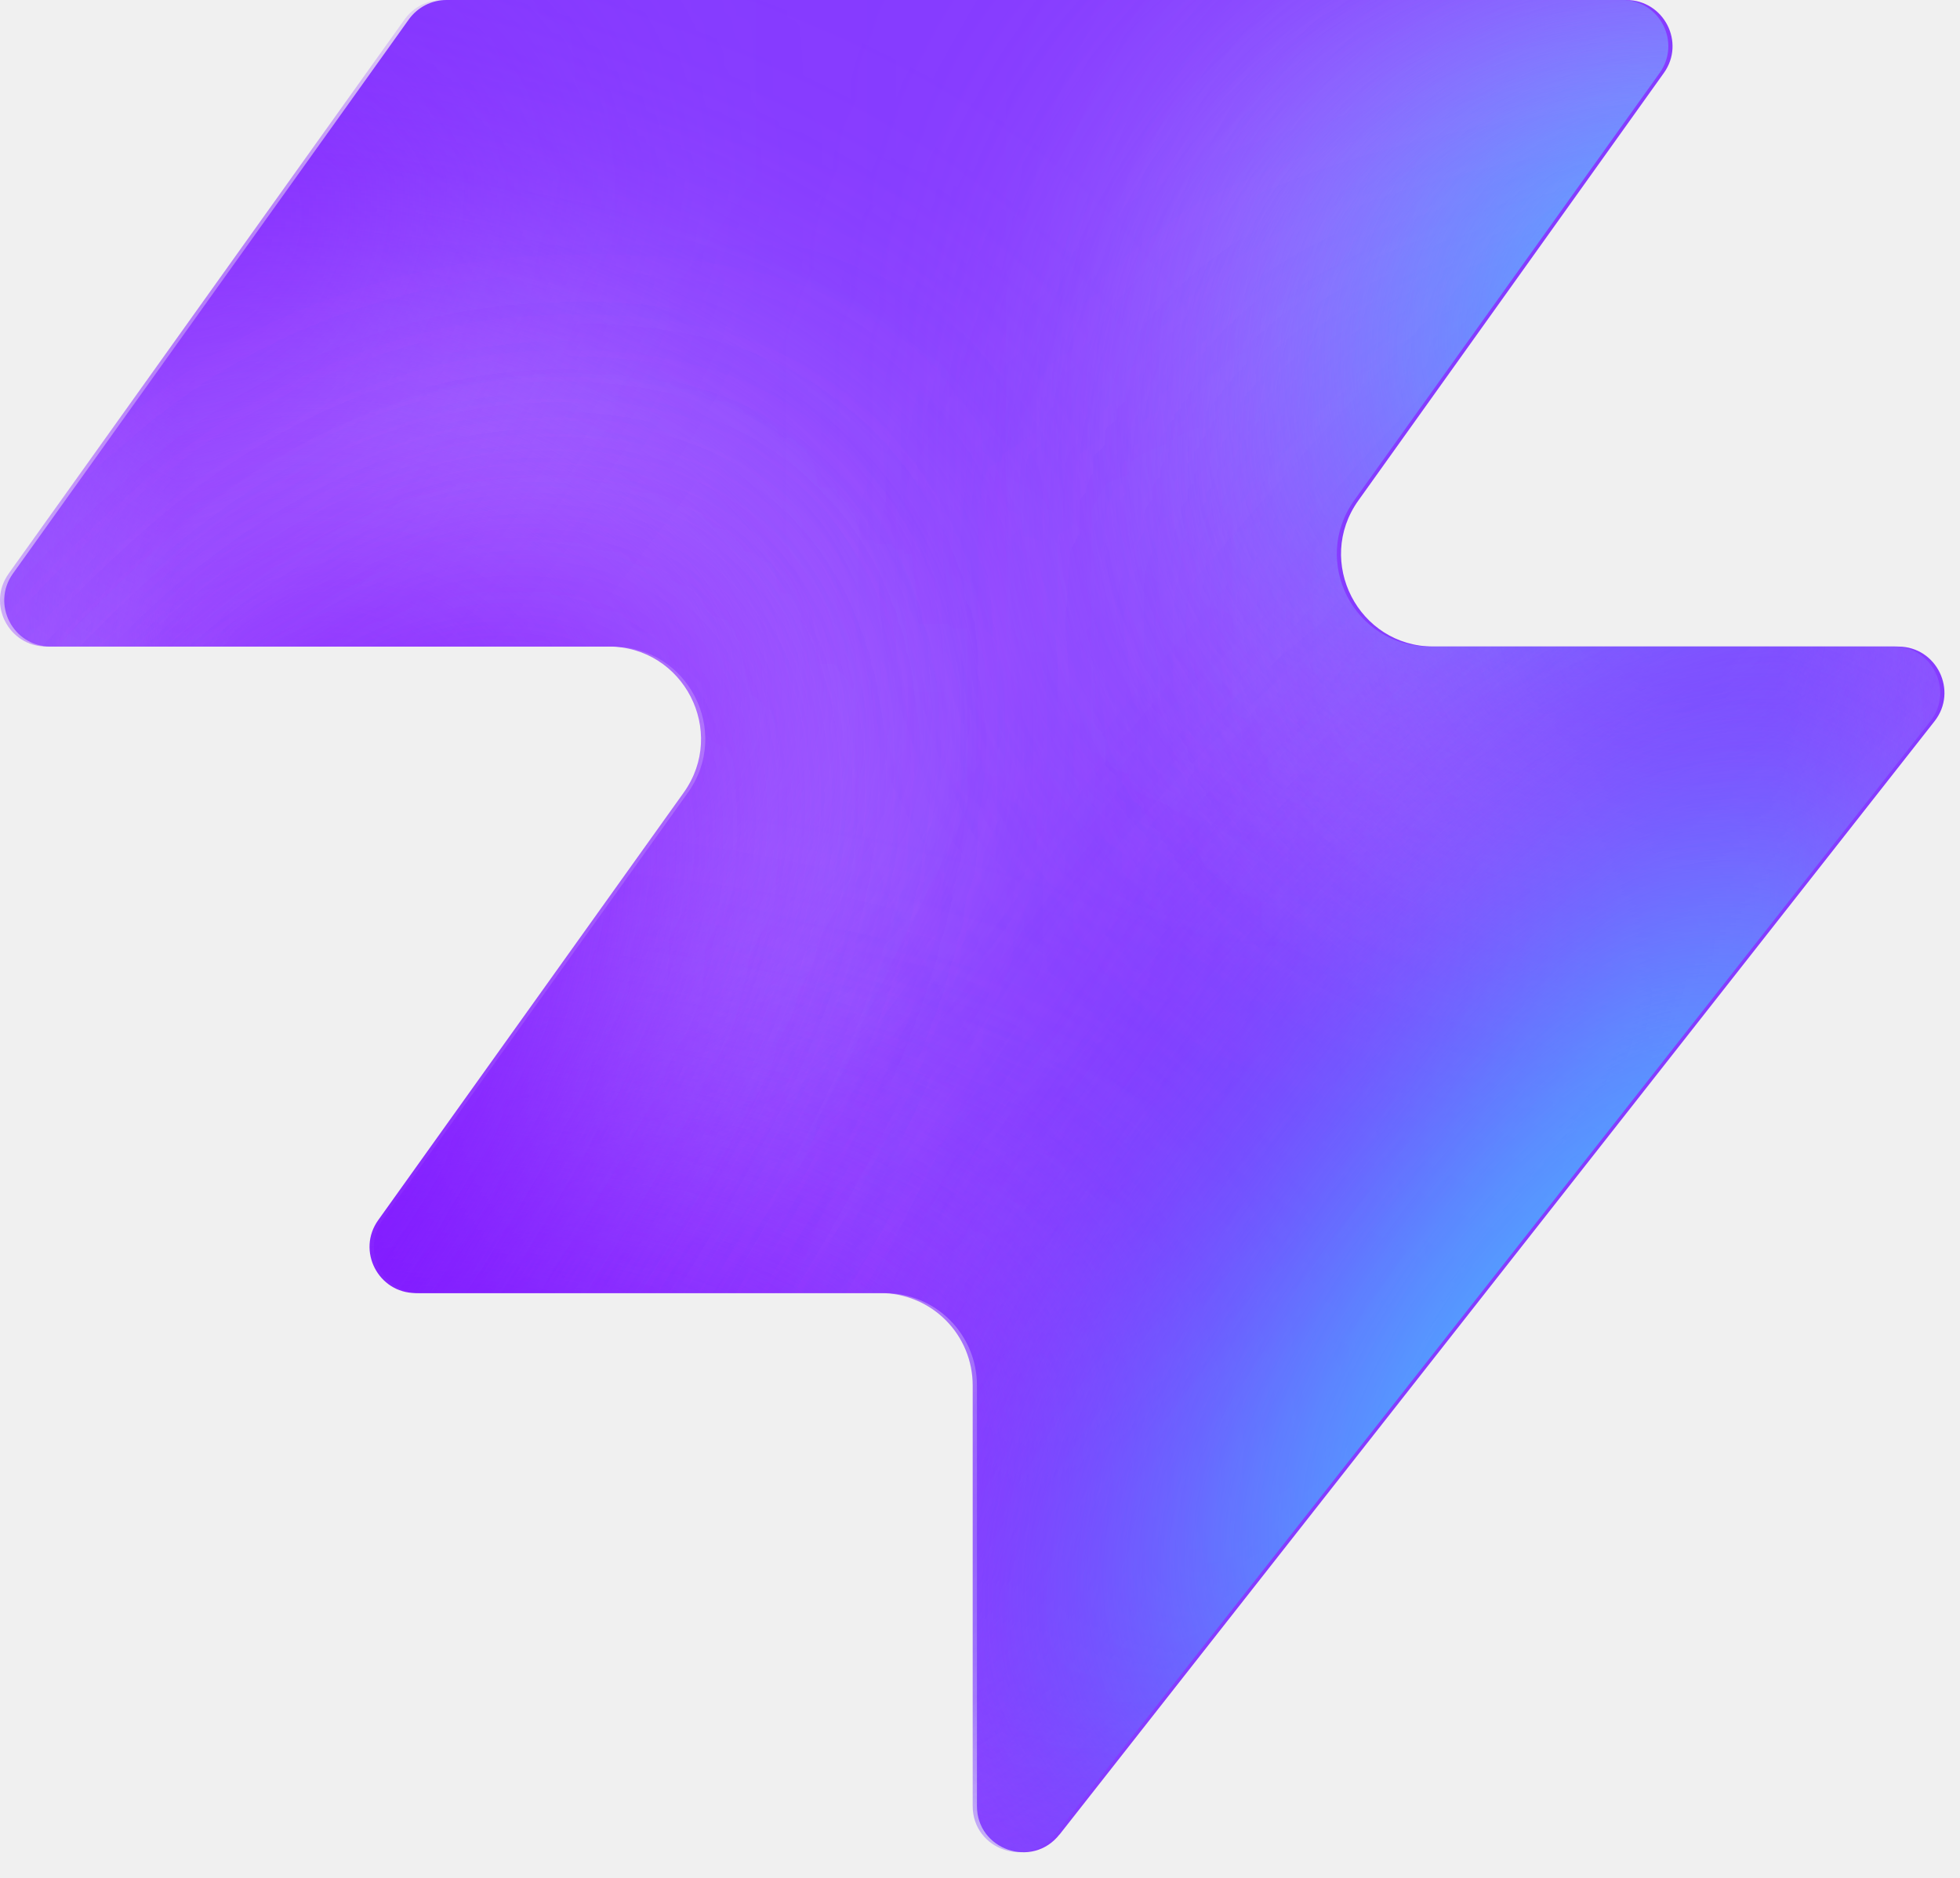
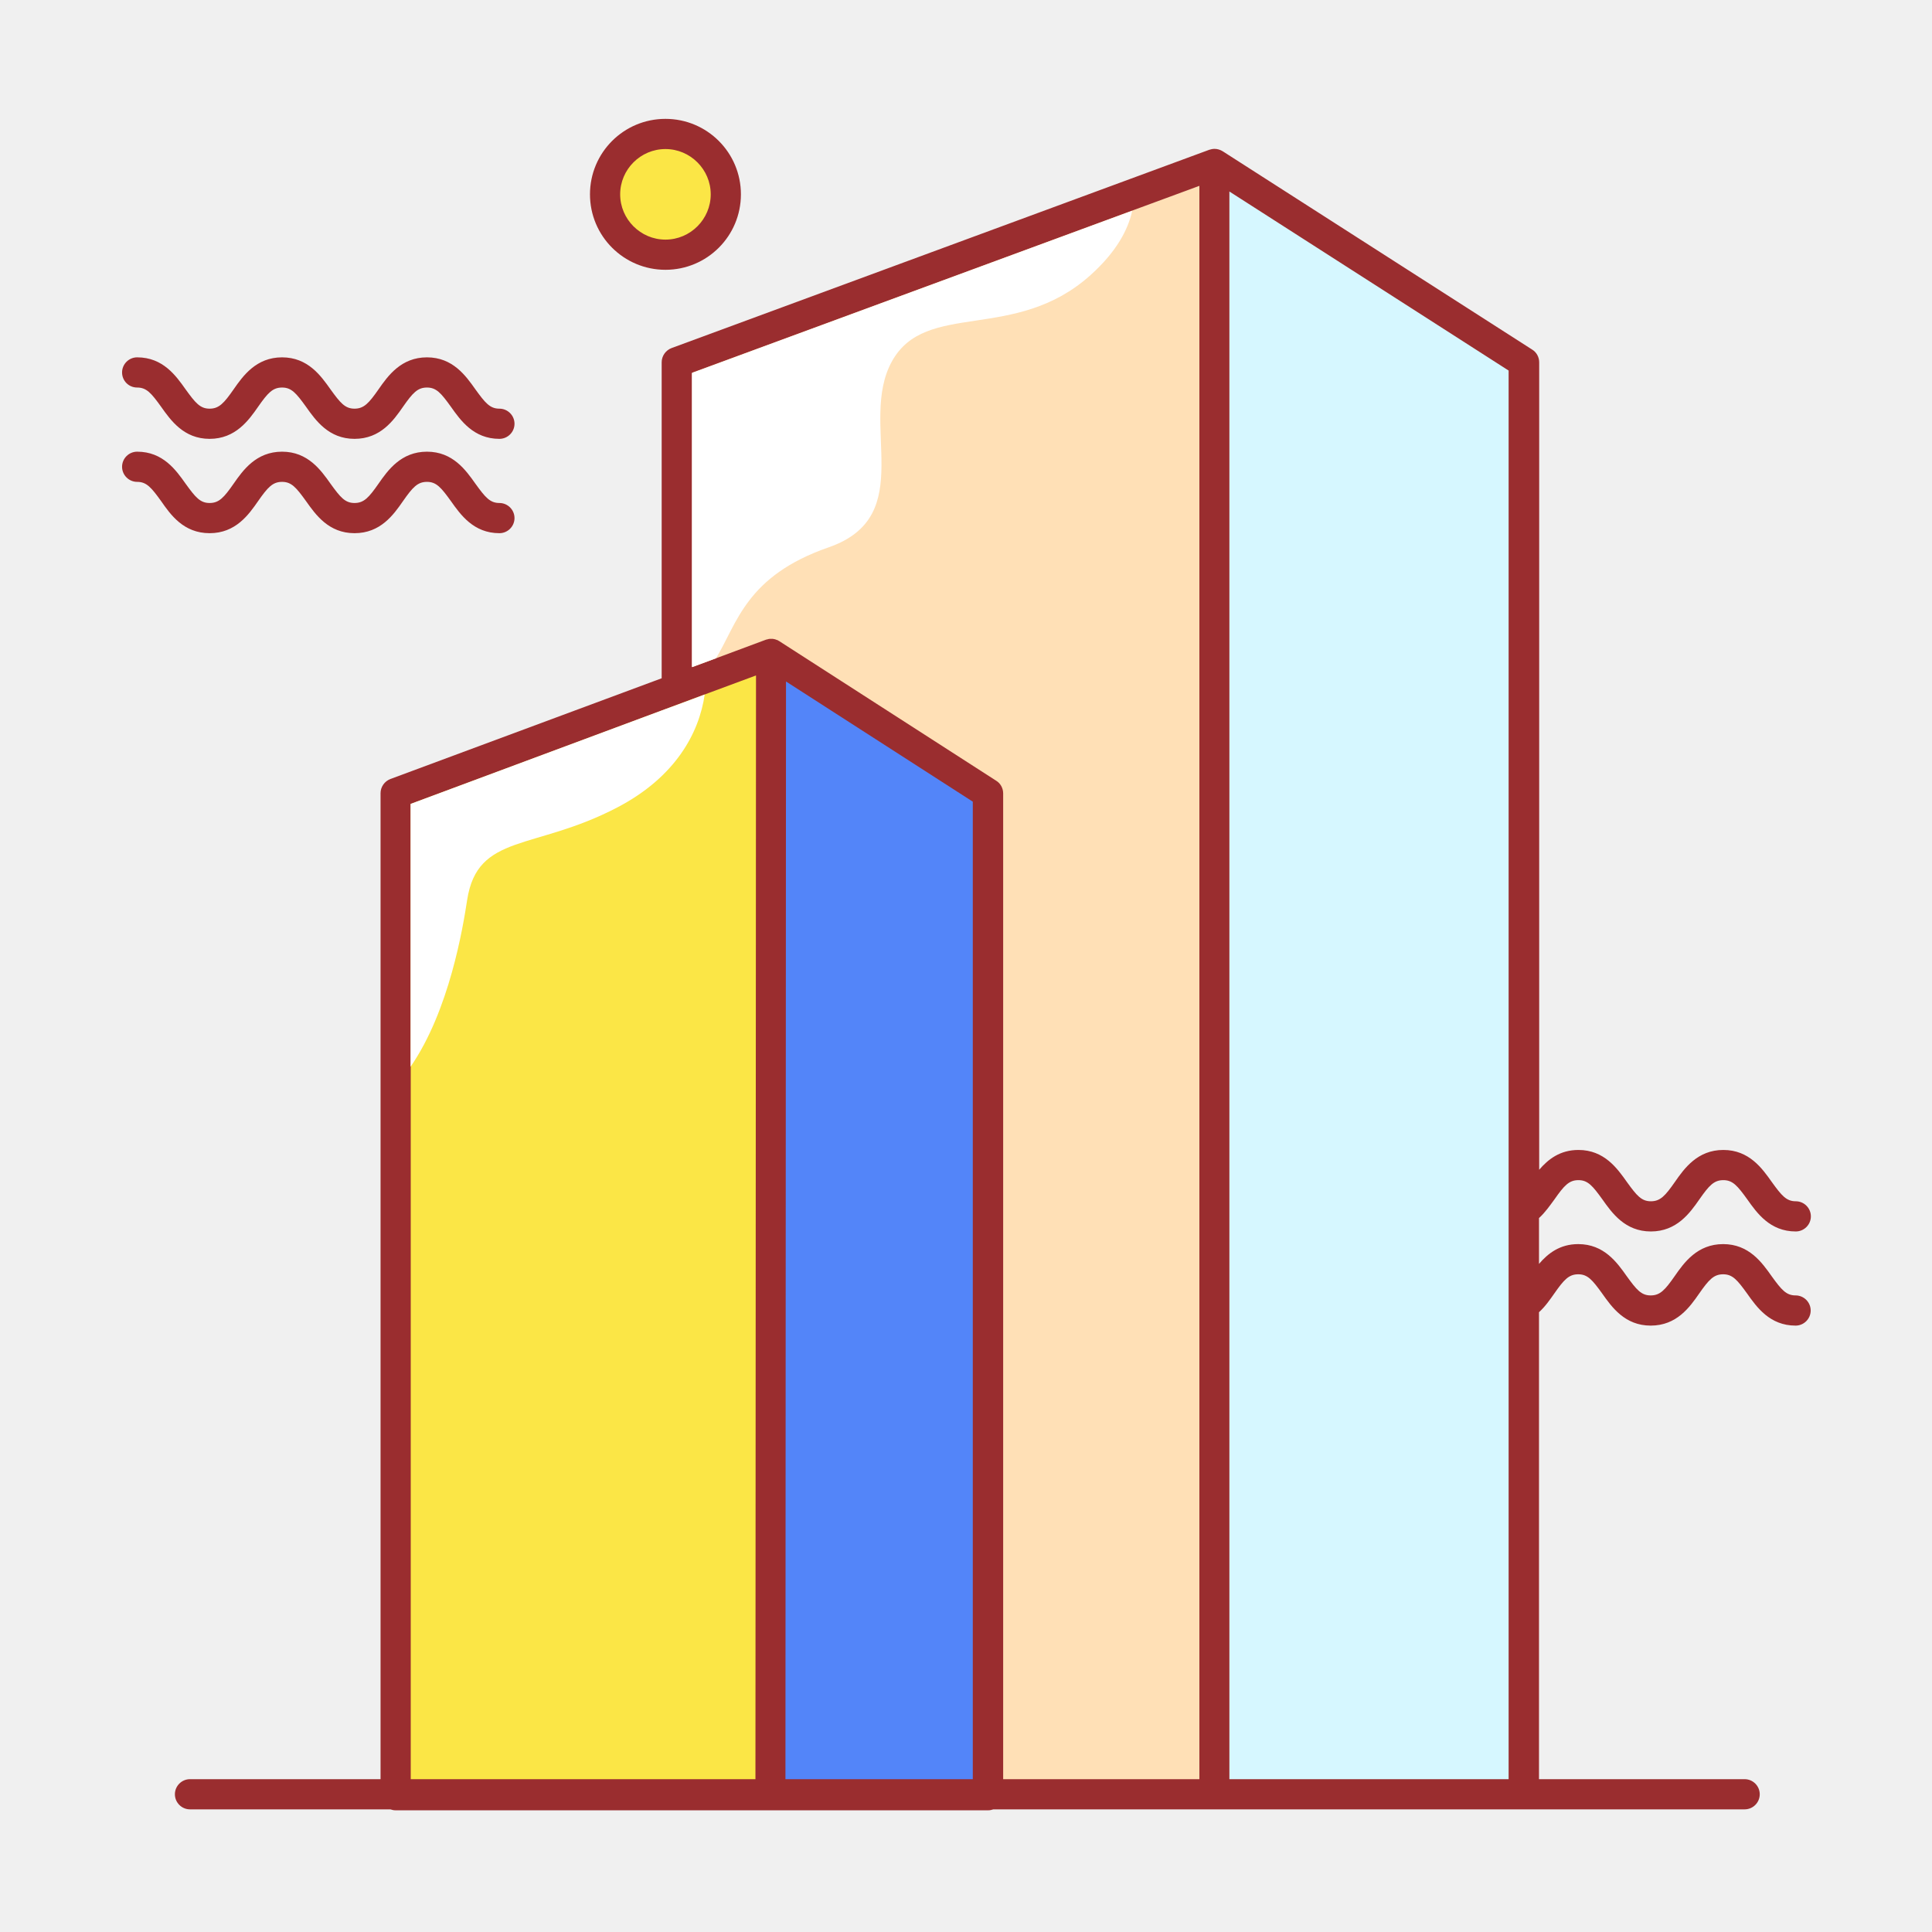
- <svg xmlns="http://www.w3.org/2000/svg" width="48" height="46" fill="none" viewBox="0 0 48 46">
-   <path fill="#863bff" d="M25.946 44.938c-.664.845-2.021.375-2.021-.698V33.937a2.26 2.26 0 0 0-2.262-2.262H10.287c-.92 0-1.456-1.04-.92-1.788l7.48-10.471c1.07-1.497 0-3.578-1.842-3.578H1.237c-.92 0-1.456-1.04-.92-1.788L10.013.474c.214-.297.556-.474.92-.474h28.894c.92 0 1.456 1.04.92 1.788l-7.48 10.471c-1.07 1.498 0 3.579 1.842 3.579h11.377c.943 0 1.473 1.088.89 1.83L25.947 44.94z" style="fill:#863bff;fill:color(display-p3 .525 .23 1);fill-opacity:1" />
-   <mask id="a" width="48" height="46" x="0" y="0" maskUnits="userSpaceOnUse" style="mask-type:alpha">
-     <path fill="#000" d="M25.842 44.938c-.664.844-2.021.375-2.021-.698V33.937a2.26 2.26 0 0 0-2.262-2.262H10.183c-.92 0-1.456-1.04-.92-1.788l7.48-10.471c1.07-1.498 0-3.579-1.842-3.579H1.133c-.92 0-1.456-1.04-.92-1.787L9.91.473c.214-.297.556-.474.92-.474h28.894c.92 0 1.456 1.04.92 1.788l-7.48 10.471c-1.07 1.498 0 3.578 1.842 3.578h11.377c.943 0 1.473 1.088.89 1.832L25.843 44.94z" style="fill:#000;fill-opacity:1" />
-   </mask>
-   <g mask="url(#a)">
-     <g filter="url(#b)">
-       <ellipse cx="5.508" cy="14.704" fill="#ede6ff" rx="5.508" ry="14.704" style="fill:#ede6ff;fill:color(display-p3 .927 .903 1);fill-opacity:1" transform="matrix(.00324 1 1 -.00324 -4.47 31.516)" />
-     </g>
-     <g filter="url(#c)">
-       <ellipse cx="10.399" cy="29.851" fill="#ede6ff" rx="10.399" ry="29.851" style="fill:#ede6ff;fill:color(display-p3 .927 .903 1);fill-opacity:1" transform="matrix(.00324 1 1 -.00324 -39.328 7.883)" />
-     </g>
-     <g filter="url(#d)">
-       <ellipse cx="5.508" cy="30.487" fill="#7e14ff" rx="5.508" ry="30.487" style="fill:#7e14ff;fill:color(display-p3 .492 .077 1);fill-opacity:1" transform="rotate(89.814 -25.913 -14.639)scale(1 -1)" />
-     </g>
-     <g filter="url(#e)">
-       <ellipse cx="5.508" cy="30.599" fill="#7e14ff" rx="5.508" ry="30.599" style="fill:#7e14ff;fill:color(display-p3 .492 .077 1);fill-opacity:1" transform="rotate(89.814 -32.644 -3.334)scale(1 -1)" />
-     </g>
-     <g filter="url(#f)">
-       <ellipse cx="5.508" cy="30.599" fill="#7e14ff" rx="5.508" ry="30.599" style="fill:#7e14ff;fill:color(display-p3 .492 .077 1);fill-opacity:1" transform="matrix(.00324 1 1 -.00324 -34.34 30.47)" />
-     </g>
-     <g filter="url(#g)">
-       <ellipse cx="14.072" cy="22.078" fill="#ede6ff" rx="14.072" ry="22.078" style="fill:#ede6ff;fill:color(display-p3 .927 .903 1);fill-opacity:1" transform="rotate(93.35 24.506 48.493)scale(-1 1)" />
-     </g>
-     <g filter="url(#h)">
-       <ellipse cx="3.47" cy="21.501" fill="#7e14ff" rx="3.47" ry="21.501" style="fill:#7e14ff;fill:color(display-p3 .492 .077 1);fill-opacity:1" transform="rotate(89.009 28.708 47.59)scale(-1 1)" />
-     </g>
-     <g filter="url(#i)">
-       <ellipse cx="3.47" cy="21.501" fill="#7e14ff" rx="3.47" ry="21.501" style="fill:#7e14ff;fill:color(display-p3 .492 .077 1);fill-opacity:1" transform="rotate(89.009 28.708 47.59)scale(-1 1)" />
-     </g>
-     <g filter="url(#j)">
-       <ellipse cx=".387" cy="8.972" fill="#7e14ff" rx="4.407" ry="29.108" style="fill:#7e14ff;fill:color(display-p3 .492 .077 1);fill-opacity:1" transform="rotate(39.51 .387 8.972)" />
-     </g>
-     <g filter="url(#k)">
-       <ellipse cx="47.523" cy="-6.092" fill="#7e14ff" rx="4.407" ry="29.108" style="fill:#7e14ff;fill:color(display-p3 .492 .077 1);fill-opacity:1" transform="rotate(37.892 47.523 -6.092)" />
-     </g>
-     <g filter="url(#l)">
-       <ellipse cx="41.412" cy="6.333" fill="#47bfff" rx="5.971" ry="9.665" style="fill:#47bfff;fill:color(display-p3 .28 .748 1);fill-opacity:1" transform="rotate(37.892 41.412 6.333)" />
-     </g>
-     <g filter="url(#m)">
-       <ellipse cx="-1.879" cy="38.332" fill="#7e14ff" rx="4.407" ry="29.108" style="fill:#7e14ff;fill:color(display-p3 .492 .077 1);fill-opacity:1" transform="rotate(37.892 -1.88 38.332)" />
-     </g>
-     <g filter="url(#n)">
-       <ellipse cx="-1.879" cy="38.332" fill="#7e14ff" rx="4.407" ry="29.108" style="fill:#7e14ff;fill:color(display-p3 .492 .077 1);fill-opacity:1" transform="rotate(37.892 -1.88 38.332)" />
-     </g>
-     <g filter="url(#o)">
-       <ellipse cx="35.651" cy="29.907" fill="#7e14ff" rx="4.407" ry="29.108" style="fill:#7e14ff;fill:color(display-p3 .492 .077 1);fill-opacity:1" transform="rotate(37.892 35.651 29.907)" />
-     </g>
-     <g filter="url(#p)">
-       <ellipse cx="38.418" cy="32.4" fill="#47bfff" rx="5.971" ry="15.297" style="fill:#47bfff;fill:color(display-p3 .28 .748 1);fill-opacity:1" transform="rotate(37.892 38.418 32.4)" />
-     </g>
+ <svg xmlns="http://www.w3.org/2000/svg" width="800px" height="800px" viewBox="0 0 1024 1024" class="icon" version="1.1" fill="#000000">
+   <g id="SVGRepo_bgCarrier" stroke-width="0" />
+   <g id="SVGRepo_tracerCarrier" stroke-linecap="round" stroke-linejoin="round" />
+   <g id="SVGRepo_iconCarrier">
+     <path d="M352.7 103m-32 0a32 32 0 1 0 64 0 32 32 0 1 0-64 0Z" fill="#fbe646" />
+     <path d="M807.7 951h-449V192L643.8 87l163.9 105z" fill="#d6f7ff" />
+     <path d="M643.7 951h-285V192l285-105z" fill="#FFE0B6" />
+     <path d="M523.7 951.5h-314v-531l199-74 115 74z" fill="#5385f9" />
+     <path d="M408.4 951.5H209.7V420.4l199-73.9z" fill="#fbe646" />
+     <path d="M951.7 686.6c-5 0-7.5-3-12.7-10.2-5.1-7.2-12-17-25.7-17s-20.7 9.8-25.7 17c-5.1 7.3-7.7 10.2-12.7 10.2-5 0-7.5-3-12.7-10.2-5.1-7.2-12-17-25.7-17-9.8 0-16.1 5-20.8 10.5v-24.3c3.4-3.1 5.9-6.8 8.2-9.9 5.1-7.3 7.7-10.2 12.7-10.2 5 0 7.5 3 12.7 10.2 5.1 7.2 12 17 25.7 17s20.7-9.8 25.7-17c5.1-7.3 7.7-10.2 12.7-10.2s7.5 3 12.7 10.2c5.1 7.2 12 17 25.7 17 4.4 0 8-3.6 8-8s-3.6-8-8-8c-5 0-7.5-3-12.7-10.2-5.1-7.2-12-17-25.7-17s-20.7 9.8-25.7 17c-5.1 7.3-7.7 10.2-12.7 10.2-5 0-7.5-3-12.7-10.2-5.1-7.2-12-17-25.7-17-9.8 0-16.1 5-20.8 10.5V192c0-2.7-1.4-5.3-3.7-6.7l-164-105.1c-1.3-0.8-2.8-1.3-4.3-1.3h-0.1c-0.9 0-1.9 0.2-2.8 0.5l-285 105.1c-3.1 1.2-5.2 4.2-5.2 7.5v167.5l-143.8 53.4c-3.1 1.2-5.2 4.2-5.2 7.5V943h-101c-4.4 0-8 3.6-8 8s3.6 8 8 8h106.2c0.9 0.3 1.8 0.5 2.8 0.5h314c1 0 1.9-0.2 2.8-0.5h398.2c4.4 0 8-3.6 8-8s-3.6-8-8-8h-109V695.5c3.4-3.1 5.9-6.8 8.1-9.9 5.1-7.3 7.7-10.2 12.7-10.2s7.5 3 12.7 10.2c5.1 7.2 12 17 25.7 17 13.8 0 20.7-9.8 25.7-17 5.1-7.3 7.7-10.2 12.7-10.2 5 0 7.5 3 12.7 10.2 5.1 7.2 12 17 25.7 17 4.4 0 8-3.6 8-8s-3.6-8-8-8z m-585-489l269-99.1V943h-104V420.5c0-2.7-1.4-5.3-3.7-6.7l-115-74c-0.1-0.1-0.2-0.1-0.4-0.2-0.1-0.1-0.2-0.1-0.3-0.2-0.2-0.1-0.3-0.2-0.5-0.2-0.1 0-0.2-0.1-0.3-0.1-0.2-0.1-0.4-0.1-0.5-0.2-0.1 0-0.2-0.1-0.4-0.1s-0.4-0.1-0.5-0.1c-0.1 0-0.3 0-0.4-0.1H407.9c-0.2 0-0.3 0.1-0.5 0.1-0.1 0-0.3 0-0.4 0.1-0.1 0-0.3 0.1-0.4 0.1-0.2 0-0.3 0.1-0.5 0.1l-39.2 14.6v-156z m49.9 163.6l99 63.7V943h-99.3l0.3-581.8z m-198.9 64.9l133-49.5 16-6 34-12.6-0.3 585H217.7V426.1zM799.6 943h-148V101.5l148 94.9V943zM111.1 282.6c13.8 0 20.7-9.8 25.7-17 5.1-7.3 7.7-10.2 12.7-10.2s7.5 3 12.7 10.2c5.1 7.2 12 17 25.7 17 13.8 0 20.7-9.8 25.7-17 5.1-7.3 7.7-10.2 12.7-10.2s7.5 3 12.7 10.2c5.1 7.2 12 17 25.7 17 4.4 0 8-3.6 8-8s-3.6-8-8-8c-5 0-7.5-3-12.7-10.2-5.1-7.2-12-17-25.7-17s-20.7 9.8-25.7 17c-5.1 7.3-7.7 10.2-12.7 10.2-5 0-7.5-3-12.7-10.2-5.1-7.2-12-17-25.7-17s-20.7 9.8-25.7 17c-5.1 7.3-7.7 10.2-12.7 10.2s-7.5-3-12.7-10.2c-5.1-7.2-12-17-25.7-17-4.4 0-8 3.6-8 8s3.6 8 8 8c5 0 7.5 3 12.7 10.2 5 7.2 11.9 17 25.7 17zM72.7 205.4c5 0 7.5 3 12.7 10.2 5.1 7.2 12 17 25.7 17s20.7-9.8 25.7-17c5.1-7.3 7.7-10.2 12.7-10.2s7.5 3 12.7 10.2c5.1 7.2 12 17 25.7 17 13.8 0 20.7-9.8 25.7-17 5.1-7.3 7.7-10.2 12.7-10.2s7.5 3 12.7 10.2c5.1 7.2 12 17 25.7 17 4.4 0 8-3.6 8-8s-3.6-8-8-8c-5 0-7.5-3-12.7-10.2-5.1-7.2-12-17-25.7-17s-20.7 9.8-25.7 17c-5.1 7.3-7.7 10.2-12.7 10.2-5 0-7.5-3-12.7-10.2-5.1-7.2-12-17-25.7-17s-20.7 9.8-25.7 17c-5.1 7.3-7.7 10.2-12.7 10.2s-7.5-3-12.7-10.2c-5.1-7.2-12-17-25.7-17-4.4 0-8 3.6-8 8s3.5 8 8 8zM352.7 143c22.1 0 40-17.9 40-40s-17.9-40-40-40-40 17.9-40 40 17.9 40 40 40z m0-64c13.2 0 24 10.8 24 24s-10.8 24-24 24-24-10.8-24-24 10.8-24 24-24z" fill="#9A2D2F" />
+     <path d="M350.6 376.6l-133 49.5v139.3c20.6-29.8 27.8-74 30-88.4 5.5-35.5 35.5-26 79.5-49 31.1-16.2 43.5-39.7 46.4-59.9l-6.9 2.6-16 5.9zM366.7 353.6l12.8-4.7c11.3-18.6 15.9-43.6 59.7-58.8 48-16.7 15.5-65.8 33.5-98.5s65.3-9.8 105.3-45.8c13.7-12.3 19.9-24 22.1-34.1l-233.4 86v155.9z" fill="#FFFFFF" />
  </g>
-   <defs>
-     <filter id="b" width="60.045" height="41.654" x="-19.77" y="16.149" color-interpolation-filters="sRGB" filterUnits="userSpaceOnUse">
-       <feFlood flood-opacity="0" result="BackgroundImageFix" />
-       <feBlend in="SourceGraphic" in2="BackgroundImageFix" result="shape" />
-       <feGaussianBlur result="effect1_foregroundBlur_2002_17158" stdDeviation="7.659" />
-     </filter>
-     <filter id="c" width="90.34" height="51.437" x="-54.613" y="-7.533" color-interpolation-filters="sRGB" filterUnits="userSpaceOnUse">
-       <feFlood flood-opacity="0" result="BackgroundImageFix" />
-       <feBlend in="SourceGraphic" in2="BackgroundImageFix" result="shape" />
-       <feGaussianBlur result="effect1_foregroundBlur_2002_17158" stdDeviation="7.659" />
-     </filter>
-     <filter id="d" width="79.355" height="29.4" x="-49.64" y="2.03" color-interpolation-filters="sRGB" filterUnits="userSpaceOnUse">
-       <feFlood flood-opacity="0" result="BackgroundImageFix" />
-       <feBlend in="SourceGraphic" in2="BackgroundImageFix" result="shape" />
-       <feGaussianBlur result="effect1_foregroundBlur_2002_17158" stdDeviation="4.596" />
-     </filter>
-     <filter id="e" width="79.579" height="29.4" x="-45.045" y="20.029" color-interpolation-filters="sRGB" filterUnits="userSpaceOnUse">
-       <feFlood flood-opacity="0" result="BackgroundImageFix" />
-       <feBlend in="SourceGraphic" in2="BackgroundImageFix" result="shape" />
-       <feGaussianBlur result="effect1_foregroundBlur_2002_17158" stdDeviation="4.596" />
-     </filter>
-     <filter id="f" width="79.579" height="29.4" x="-43.513" y="21.178" color-interpolation-filters="sRGB" filterUnits="userSpaceOnUse">
-       <feFlood flood-opacity="0" result="BackgroundImageFix" />
-       <feBlend in="SourceGraphic" in2="BackgroundImageFix" result="shape" />
-       <feGaussianBlur result="effect1_foregroundBlur_2002_17158" stdDeviation="4.596" />
-     </filter>
-     <filter id="g" width="74.749" height="58.852" x="15.756" y="-17.901" color-interpolation-filters="sRGB" filterUnits="userSpaceOnUse">
-       <feFlood flood-opacity="0" result="BackgroundImageFix" />
-       <feBlend in="SourceGraphic" in2="BackgroundImageFix" result="shape" />
-       <feGaussianBlur result="effect1_foregroundBlur_2002_17158" stdDeviation="7.659" />
-     </filter>
-     <filter id="h" width="61.377" height="25.362" x="23.548" y="2.284" color-interpolation-filters="sRGB" filterUnits="userSpaceOnUse">
-       <feFlood flood-opacity="0" result="BackgroundImageFix" />
-       <feBlend in="SourceGraphic" in2="BackgroundImageFix" result="shape" />
-       <feGaussianBlur result="effect1_foregroundBlur_2002_17158" stdDeviation="4.596" />
-     </filter>
-     <filter id="i" width="61.377" height="25.362" x="23.548" y="2.284" color-interpolation-filters="sRGB" filterUnits="userSpaceOnUse">
-       <feFlood flood-opacity="0" result="BackgroundImageFix" />
-       <feBlend in="SourceGraphic" in2="BackgroundImageFix" result="shape" />
-       <feGaussianBlur result="effect1_foregroundBlur_2002_17158" stdDeviation="4.596" />
-     </filter>
-     <filter id="j" width="56.045" height="63.649" x="-27.636" y="-22.853" color-interpolation-filters="sRGB" filterUnits="userSpaceOnUse">
-       <feFlood flood-opacity="0" result="BackgroundImageFix" />
-       <feBlend in="SourceGraphic" in2="BackgroundImageFix" result="shape" />
-       <feGaussianBlur result="effect1_foregroundBlur_2002_17158" stdDeviation="4.596" />
-     </filter>
-     <filter id="k" width="54.814" height="64.646" x="20.116" y="-38.415" color-interpolation-filters="sRGB" filterUnits="userSpaceOnUse">
-       <feFlood flood-opacity="0" result="BackgroundImageFix" />
-       <feBlend in="SourceGraphic" in2="BackgroundImageFix" result="shape" />
-       <feGaussianBlur result="effect1_foregroundBlur_2002_17158" stdDeviation="4.596" />
-     </filter>
-     <filter id="l" width="33.541" height="35.313" x="24.641" y="-11.323" color-interpolation-filters="sRGB" filterUnits="userSpaceOnUse">
-       <feFlood flood-opacity="0" result="BackgroundImageFix" />
-       <feBlend in="SourceGraphic" in2="BackgroundImageFix" result="shape" />
-       <feGaussianBlur result="effect1_foregroundBlur_2002_17158" stdDeviation="4.596" />
-     </filter>
-     <filter id="m" width="54.814" height="64.646" x="-29.286" y="6.009" color-interpolation-filters="sRGB" filterUnits="userSpaceOnUse">
-       <feFlood flood-opacity="0" result="BackgroundImageFix" />
-       <feBlend in="SourceGraphic" in2="BackgroundImageFix" result="shape" />
-       <feGaussianBlur result="effect1_foregroundBlur_2002_17158" stdDeviation="4.596" />
-     </filter>
-     <filter id="n" width="54.814" height="64.646" x="-29.286" y="6.009" color-interpolation-filters="sRGB" filterUnits="userSpaceOnUse">
-       <feFlood flood-opacity="0" result="BackgroundImageFix" />
-       <feBlend in="SourceGraphic" in2="BackgroundImageFix" result="shape" />
-       <feGaussianBlur result="effect1_foregroundBlur_2002_17158" stdDeviation="4.596" />
-     </filter>
-     <filter id="o" width="54.814" height="64.646" x="8.244" y="-2.416" color-interpolation-filters="sRGB" filterUnits="userSpaceOnUse">
-       <feFlood flood-opacity="0" result="BackgroundImageFix" />
-       <feBlend in="SourceGraphic" in2="BackgroundImageFix" result="shape" />
-       <feGaussianBlur result="effect1_foregroundBlur_2002_17158" stdDeviation="4.596" />
-     </filter>
-     <filter id="p" width="39.409" height="43.623" x="18.713" y="10.588" color-interpolation-filters="sRGB" filterUnits="userSpaceOnUse">
-       <feFlood flood-opacity="0" result="BackgroundImageFix" />
-       <feBlend in="SourceGraphic" in2="BackgroundImageFix" result="shape" />
-       <feGaussianBlur result="effect1_foregroundBlur_2002_17158" stdDeviation="4.596" />
-     </filter>
-   </defs>
</svg>
